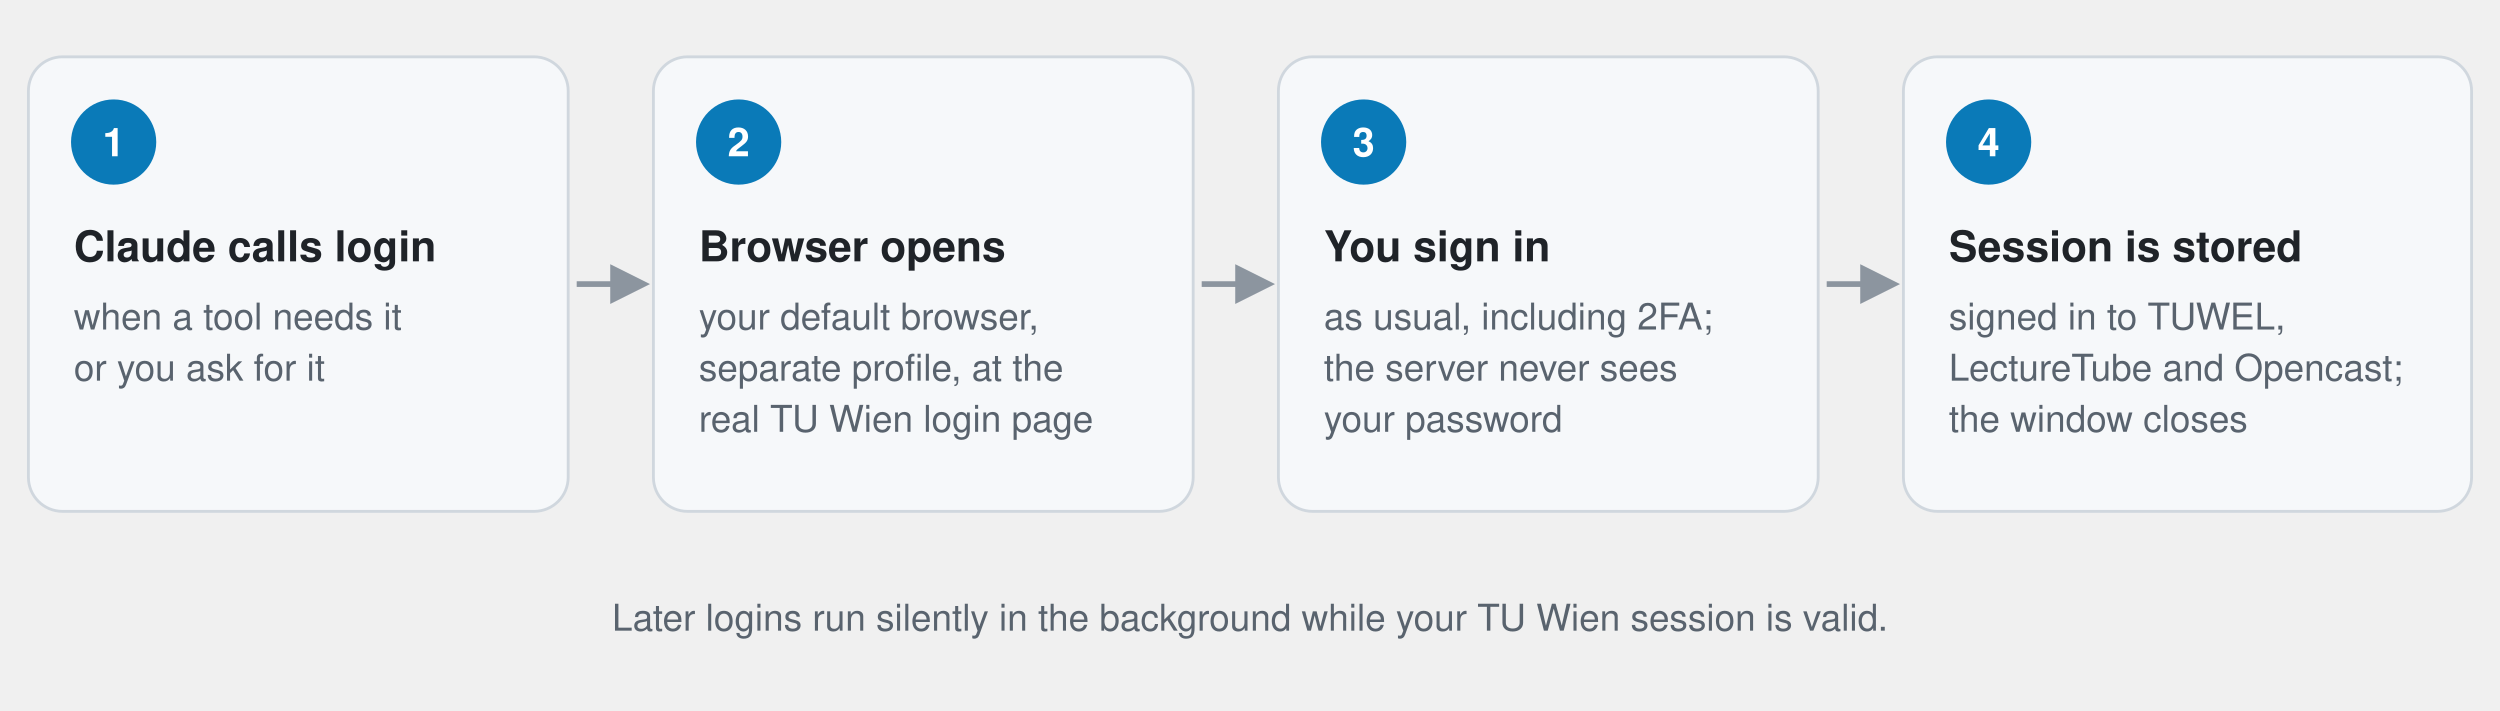
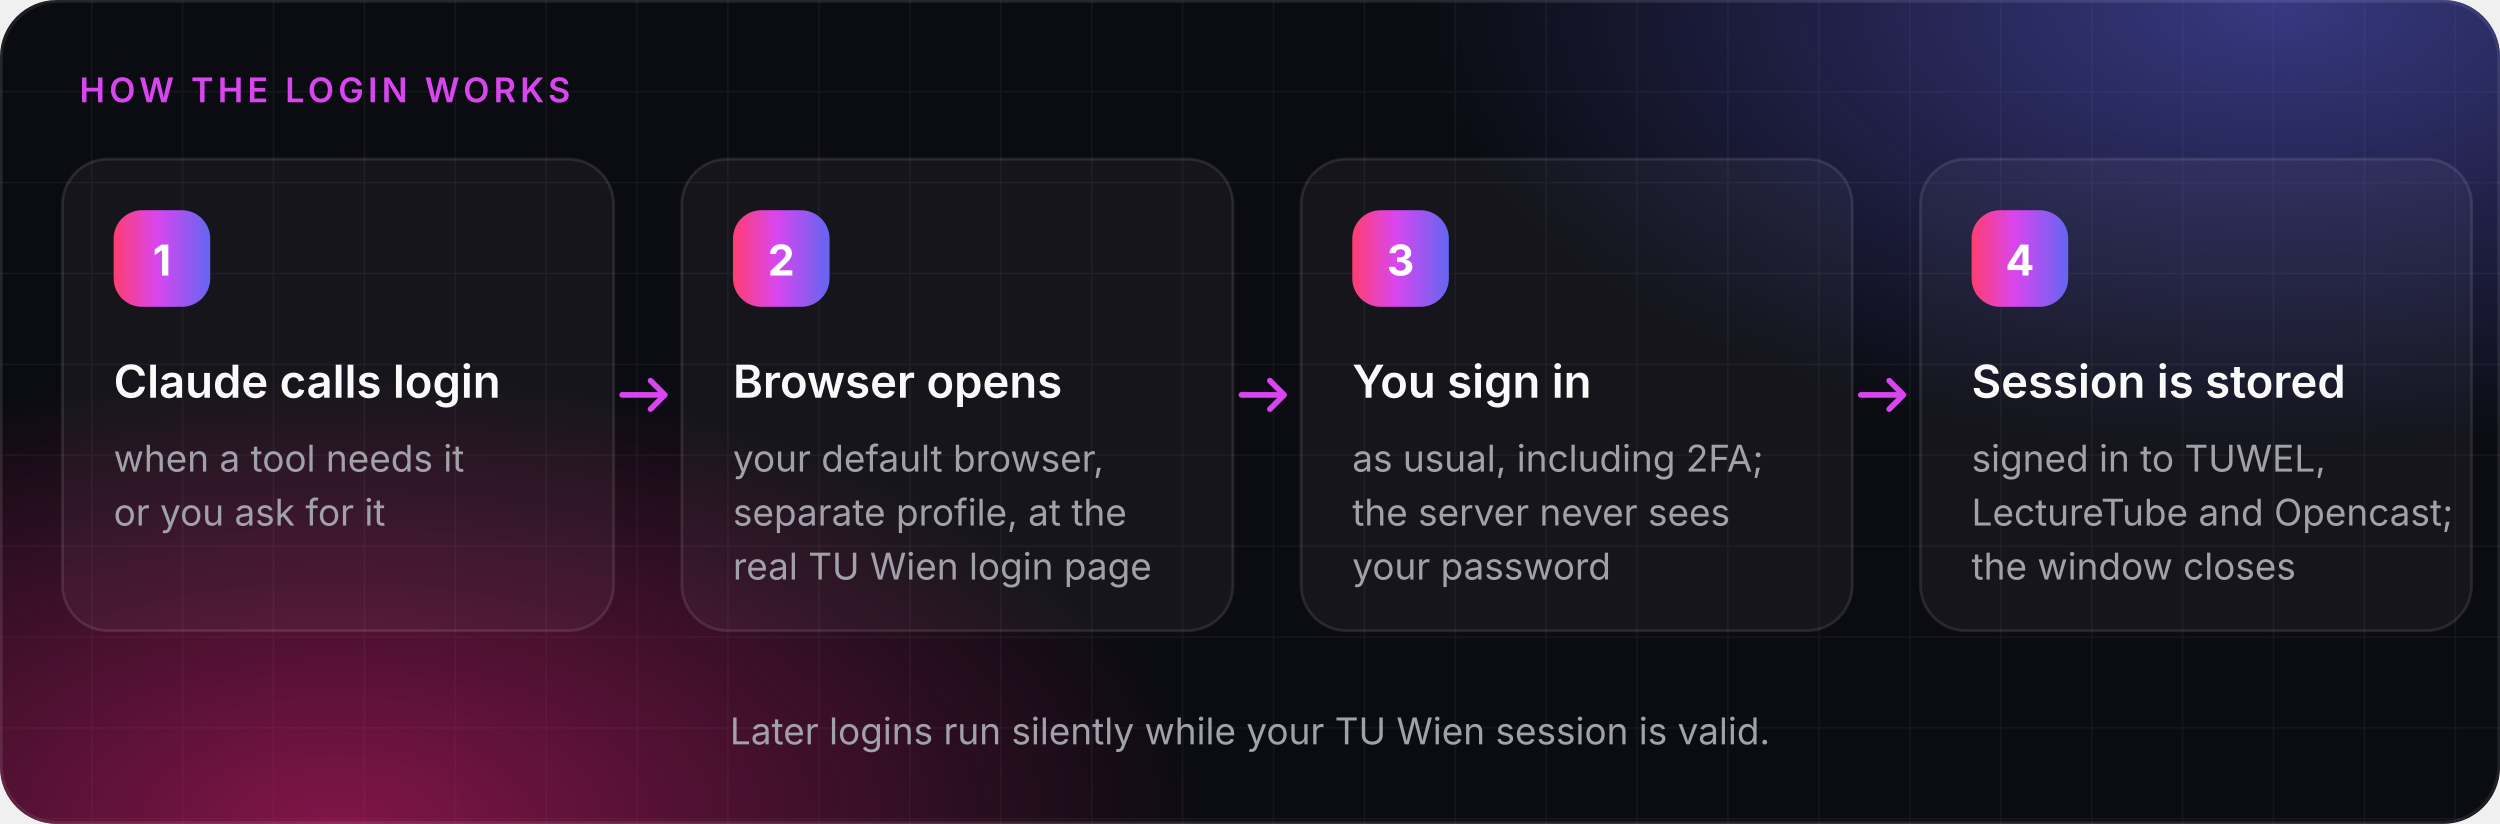
- <svg xmlns="http://www.w3.org/2000/svg" width="880" height="250" viewBox="0 0 880 250" font-family="-apple-system, BlinkMacSystemFont, 'Segoe UI', Helvetica, Arial, sans-serif">
-   <style>
-     .card { fill: #f6f8fa; stroke: #d0d7de; }
-     .num { fill: #0a7ab8; }
-     .title { fill: #1f2328; font-weight: 600; font-size: 15px; }
-     .text { fill: #59636e; font-size: 13px; }
-     .arrow { stroke: #8c959f; }
-     .note { fill: #59636e; font-size: 13px; }
-     @media (prefers-color-scheme: dark) {
-       .card { fill: #161b22; stroke: #30363d; }
-       .num { fill: #4aa8de; }
-       .title { fill: #e6edf3; }
-       .text, .note { fill: #9198a1; }
-       .arrow { stroke: #6e7681; }
-     }
-   </style>
+ <svg xmlns="http://www.w3.org/2000/svg" width="880" height="290" viewBox="0 0 880 290" font-family="Inter, -apple-system, BlinkMacSystemFont, 'Segoe UI', Helvetica, Arial, sans-serif">
  <defs>
-     <marker id="head" viewBox="0 0 10 10" refX="8" refY="5" markerWidth="7" markerHeight="7" orient="auto">
-       <path d="M0 0 L10 5 L0 10 z" fill="#8c959f" />
-     </marker>
+     <linearGradient id="accent" x1="0" y1="0" x2="1" y2="0">
+       <stop offset="0" stop-color="#ff3d71" />
+       <stop offset="0.45" stop-color="#d946ef" />
+       <stop offset="1" stop-color="#6366f1" />
+     </linearGradient>
+     <radialGradient id="glowA" cx="0.5" cy="0.5" r="0.5">
+       <stop offset="0" stop-color="#e11d74" stop-opacity="0.55" />
+       <stop offset="1" stop-color="#e11d74" stop-opacity="0" />
+     </radialGradient>
+     <radialGradient id="glowB" cx="0.5" cy="0.5" r="0.5">
+       <stop offset="0" stop-color="#6366f1" stop-opacity="0.5" />
+       <stop offset="1" stop-color="#6366f1" stop-opacity="0" />
+     </radialGradient>
+     <pattern id="grid" width="32" height="32" patternUnits="userSpaceOnUse">
+       <path d="M32 0H0V32" fill="none" stroke="#ffffff" stroke-opacity="0.05" />
+     </pattern>
+     <clipPath id="frame">
+       <rect width="880" height="290" rx="20" />
+     </clipPath>
  </defs>
-   <g>
-     <rect class="card" x="10" y="20" width="190" height="160" rx="12" />
-     <circle class="num" cx="40" cy="50" r="15" />
-     <text x="40" y="55" text-anchor="middle" fill="#fff" font-weight="700" font-size="14">1</text>
-     <text class="title" x="26" y="92">Claude calls login</text>
-     <text class="text" x="26" y="116">when a tool needs it</text>
-     <text class="text" x="26" y="134">or you ask for it</text>
-     <rect class="card" x="230" y="20" width="190" height="160" rx="12" />
-     <circle class="num" cx="260" cy="50" r="15" />
-     <text x="260" y="55" text-anchor="middle" fill="#fff" font-weight="700" font-size="14">2</text>
-     <text class="title" x="246" y="92">Browser opens</text>
-     <text class="text" x="246" y="116">your default browser,</text>
-     <text class="text" x="246" y="134">separate profile, at the</text>
-     <text class="text" x="246" y="152">real TU Wien login page</text>
-     <rect class="card" x="450" y="20" width="190" height="160" rx="12" />
-     <circle class="num" cx="480" cy="50" r="15" />
-     <text x="480" y="55" text-anchor="middle" fill="#fff" font-weight="700" font-size="14">3</text>
-     <text class="title" x="466" y="92">You sign in</text>
-     <text class="text" x="466" y="116">as usual, including 2FA;</text>
-     <text class="text" x="466" y="134">the server never sees</text>
-     <text class="text" x="466" y="152">your password</text>
-     <rect class="card" x="670" y="20" width="200" height="160" rx="12" />
-     <circle class="num" cx="700" cy="50" r="15" />
-     <text x="700" y="55" text-anchor="middle" fill="#fff" font-weight="700" font-size="14">4</text>
-     <text class="title" x="686" y="92">Session is stored</text>
-     <text class="text" x="686" y="116">signed in to TUWEL,</text>
-     <text class="text" x="686" y="134">LectureTube and Opencast;</text>
-     <text class="text" x="686" y="152">the window closes</text>
+   <g clip-path="url(#frame)">
+     <rect width="880" height="290" fill="#0b0b12" />
+     <rect width="880" height="290" fill="url(#grid)" />
+     <ellipse cx="120" cy="290" rx="300" ry="160" fill="url(#glowA)" />
+     <ellipse cx="800" cy="0" rx="300" ry="160" fill="url(#glowB)" />
  </g>
-   <g class="arrow" stroke-width="2" marker-end="url(#head)">
-     <line x1="203" y1="100" x2="226" y2="100" />
-     <line x1="423" y1="100" x2="446" y2="100" />
-     <line x1="643" y1="100" x2="666" y2="100" />
-   </g>
-   <text class="note" x="440" y="222" text-anchor="middle">Later logins run silently in the background while your TU Wien session is valid.</text>
+   <rect x="0.5" y="0.5" width="879" height="289" rx="20" fill="none" stroke="#ffffff" stroke-opacity="0.08" />
+   <text x="28" y="36" font-size="12" font-weight="600" letter-spacing="1.5" fill="#d946ef">HOW THE LOGIN WORKS</text>
+   <rect x="22" y="56" width="194" height="166" rx="16" fill="#ffffff" fill-opacity="0.04" stroke="#ffffff" stroke-opacity="0.1" />
+   <rect x="40" y="74" width="34" height="34" rx="10" fill="url(#accent)" />
+   <text x="57" y="97" text-anchor="middle" font-size="15" font-weight="700" fill="#ffffff">1</text>
+   <text x="40" y="140" font-size="16" font-weight="600" fill="#fafafa">Claude calls login</text>
+   <text x="40" y="166" font-size="13" fill="#a1a1aa">when a tool needs it</text>
+   <text x="40" y="185" font-size="13" fill="#a1a1aa">or you ask for it</text>
+   <text x="40" y="204" font-size="13" fill="#a1a1aa" />
+   <rect x="240" y="56" width="194" height="166" rx="16" fill="#ffffff" fill-opacity="0.04" stroke="#ffffff" stroke-opacity="0.1" />
+   <rect x="258" y="74" width="34" height="34" rx="10" fill="url(#accent)" />
+   <text x="275" y="97" text-anchor="middle" font-size="15" font-weight="700" fill="#ffffff">2</text>
+   <text x="258" y="140" font-size="16" font-weight="600" fill="#fafafa">Browser opens</text>
+   <text x="258" y="166" font-size="13" fill="#a1a1aa">your default browser,</text>
+   <text x="258" y="185" font-size="13" fill="#a1a1aa">separate profile, at the</text>
+   <text x="258" y="204" font-size="13" fill="#a1a1aa">real TU Wien login page</text>
+   <rect x="458" y="56" width="194" height="166" rx="16" fill="#ffffff" fill-opacity="0.04" stroke="#ffffff" stroke-opacity="0.1" />
+   <rect x="476" y="74" width="34" height="34" rx="10" fill="url(#accent)" />
+   <text x="493" y="97" text-anchor="middle" font-size="15" font-weight="700" fill="#ffffff">3</text>
+   <text x="476" y="140" font-size="16" font-weight="600" fill="#fafafa">You sign in</text>
+   <text x="476" y="166" font-size="13" fill="#a1a1aa">as usual, including 2FA;</text>
+   <text x="476" y="185" font-size="13" fill="#a1a1aa">the server never sees</text>
+   <text x="476" y="204" font-size="13" fill="#a1a1aa">your password</text>
+   <rect x="676" y="56" width="194" height="166" rx="16" fill="#ffffff" fill-opacity="0.04" stroke="#ffffff" stroke-opacity="0.1" />
+   <rect x="694" y="74" width="34" height="34" rx="10" fill="url(#accent)" />
+   <text x="711" y="97" text-anchor="middle" font-size="15" font-weight="700" fill="#ffffff">4</text>
+   <text x="694" y="140" font-size="16" font-weight="600" fill="#fafafa">Session is stored</text>
+   <text x="694" y="166" font-size="13" fill="#a1a1aa">signed in to TUWEL,</text>
+   <text x="694" y="185" font-size="13" fill="#a1a1aa">LectureTube and Opencast;</text>
+   <text x="694" y="204" font-size="13" fill="#a1a1aa">the window closes</text>
+   <path d="M219 139h14" stroke="#d946ef" stroke-width="2" stroke-linecap="round" />
+   <path d="M229 134l5 5l-5 5" fill="none" stroke="#d946ef" stroke-width="2" stroke-linecap="round" stroke-linejoin="round" />
+   <path d="M437 139h14" stroke="#d946ef" stroke-width="2" stroke-linecap="round" />
+   <path d="M447 134l5 5l-5 5" fill="none" stroke="#d946ef" stroke-width="2" stroke-linecap="round" stroke-linejoin="round" />
+   <path d="M655 139h14" stroke="#d946ef" stroke-width="2" stroke-linecap="round" />
+   <path d="M665 134l5 5l-5 5" fill="none" stroke="#d946ef" stroke-width="2" stroke-linecap="round" stroke-linejoin="round" />
+   <text x="440" y="262" text-anchor="middle" font-size="13" fill="#a1a1aa">Later logins run silently while your TU Wien session is valid.</text>
</svg>
